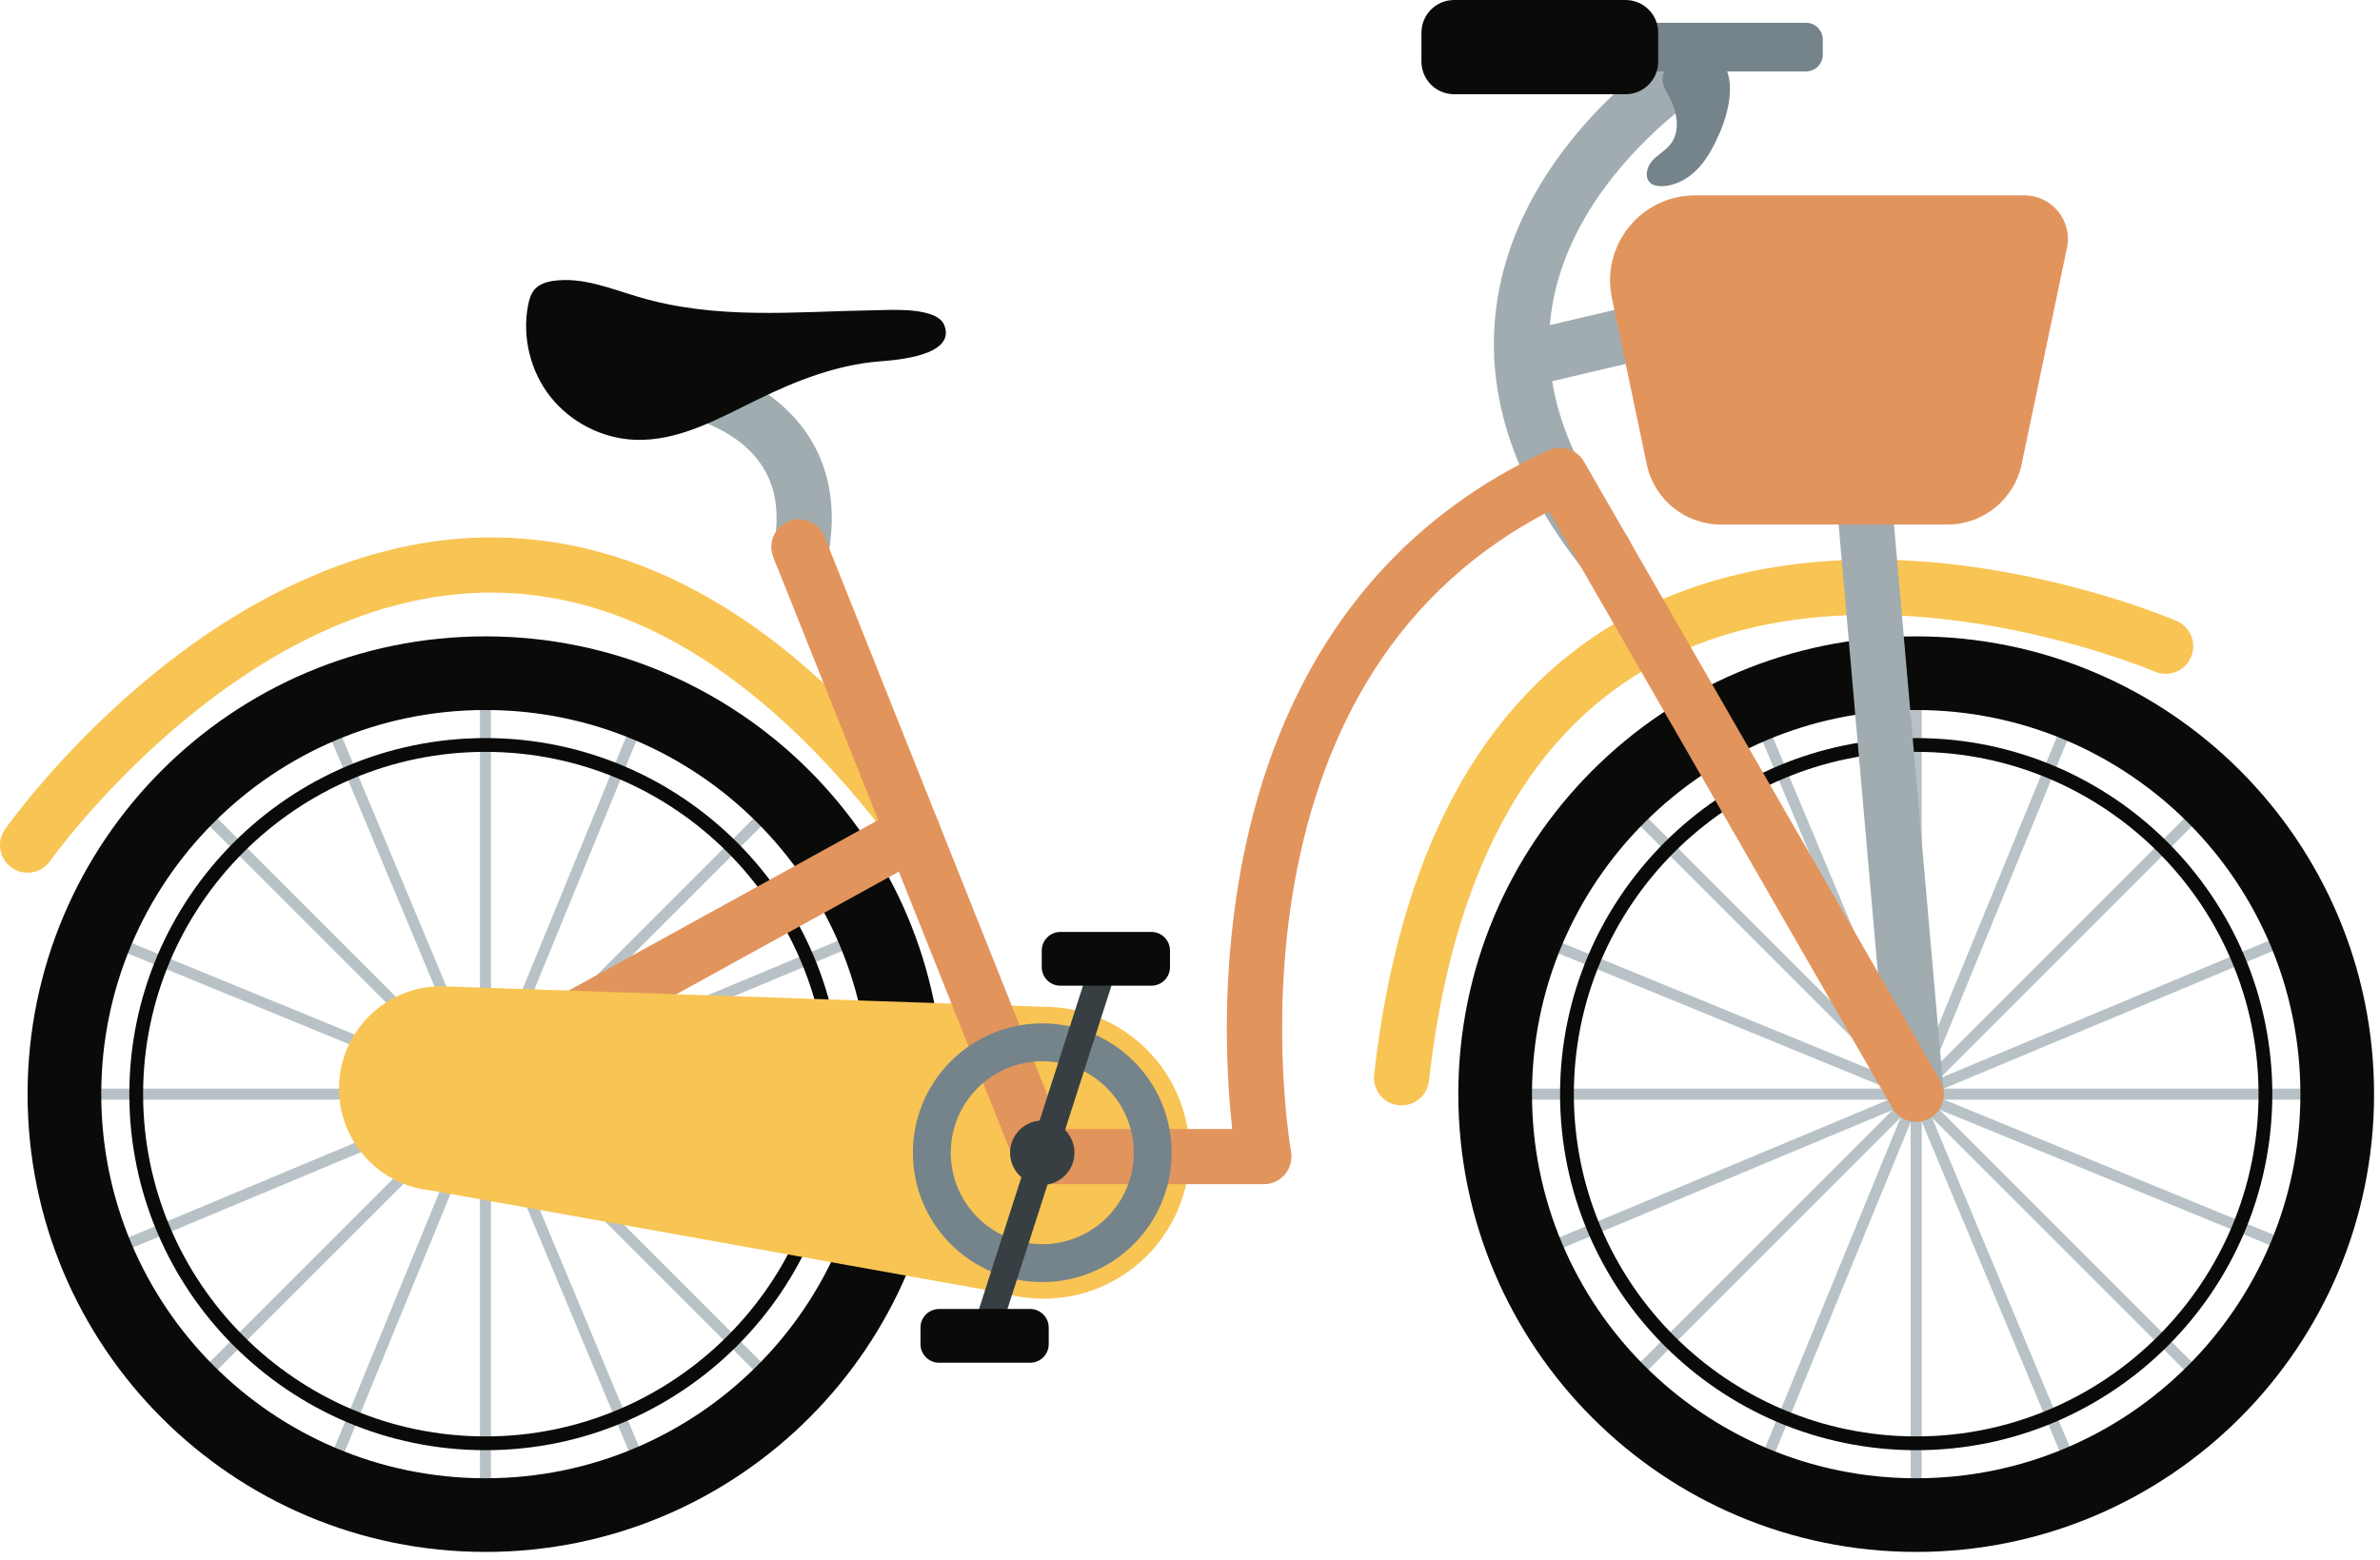
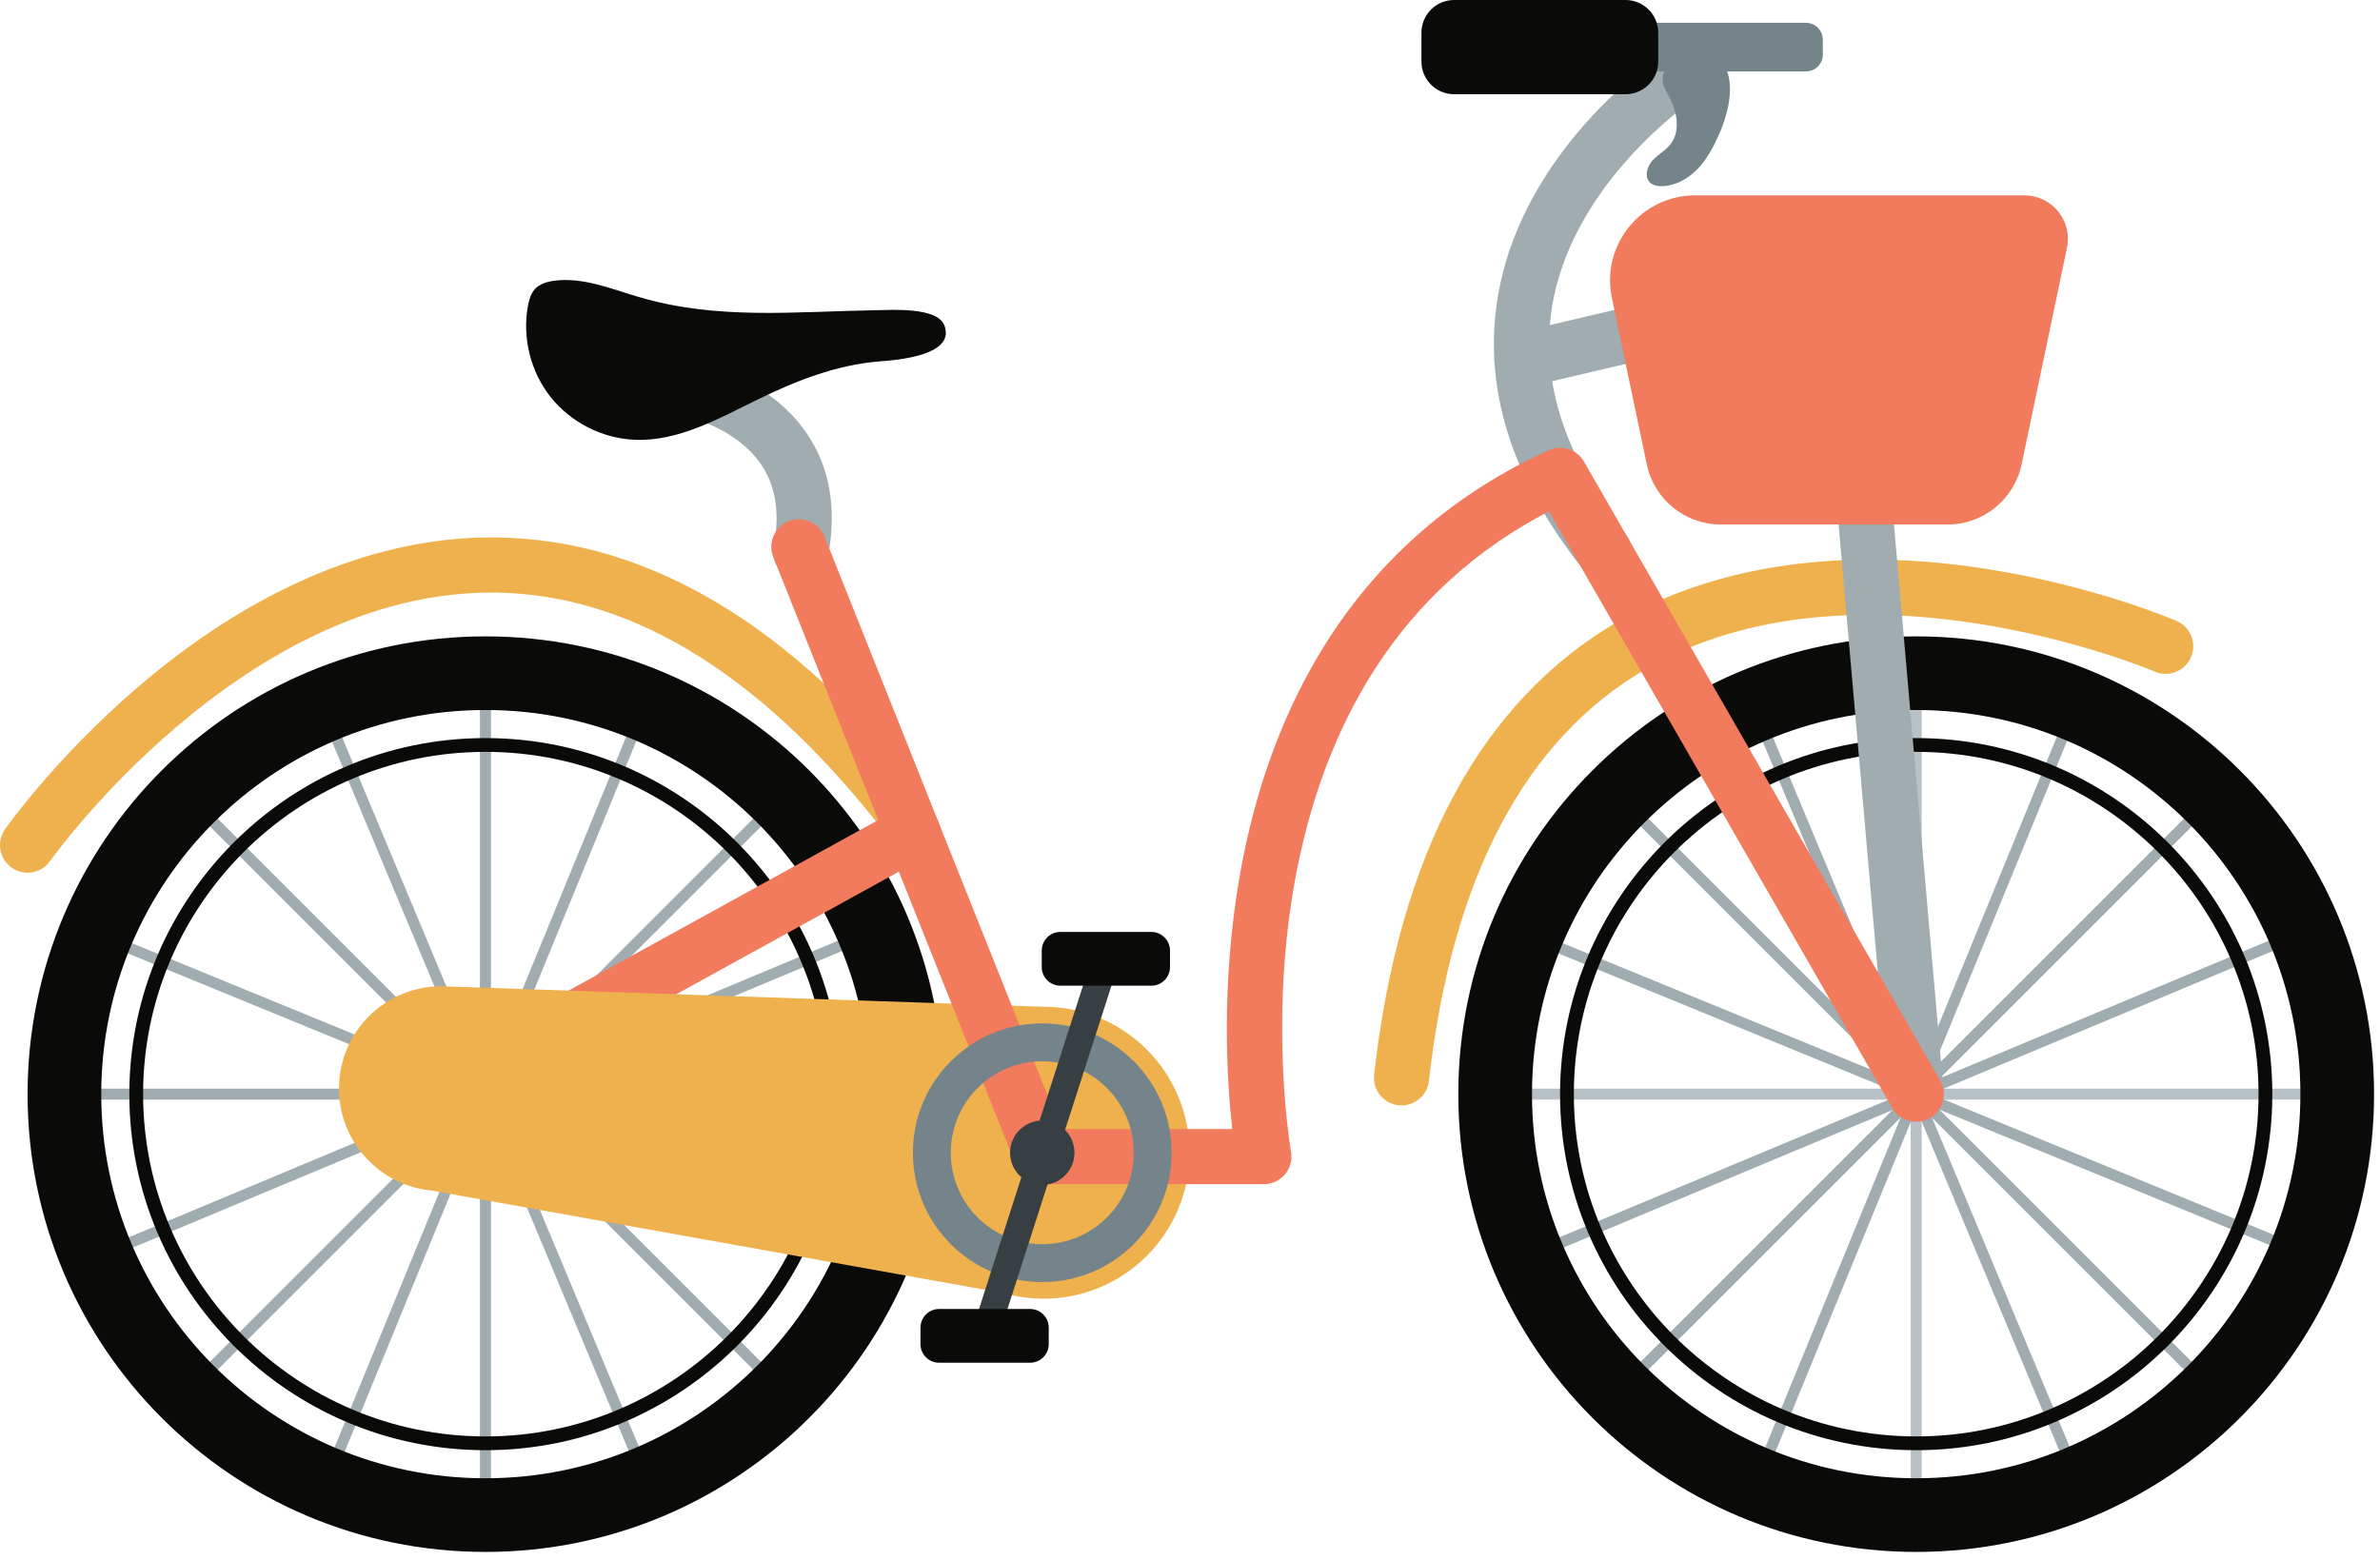
<svg xmlns="http://www.w3.org/2000/svg" width="209px" height="137px" viewBox="0 0 209 137" version="1.1">
-   <g id="bike-il" stroke="none" stroke-width="1" fill="none" fill-rule="evenodd">
-     <g id="bike">
-       <polygon id="Fill-193" fill="#B8C2C6" points="42.146 131.868 43.115 131.868 43.115 60.337 42.146 60.337" />
-       <polygon id="Fill-194" fill="#B8C2C6" points="6.866 96.587 78.397 96.587 78.397 95.618 6.866 95.618" />
-       <polyline id="Fill-195" fill="#B8C2C6" points="68.264 121.05 67.579 121.734 16.999 71.154 17.684 70.47 68.264 121.05" />
-       <polyline id="Fill-196" fill="#B8C2C6" points="17.684 121.734 16.999 121.05 67.579 70.47 68.264 71.154 17.684 121.734" />
-       <polyline id="Fill-197" fill="#B8C2C6" points="9.822 110.349 9.448 109.455 75.44 81.855 75.814 82.749 9.822 110.349" />
-       <polyline id="Fill-198" fill="#B8C2C6" points="28.384 63.293 29.278 62.919 56.878 128.911 55.984 129.285 28.384 63.293" />
-       <polyline id="Fill-199" fill="#B8C2C6" points="29.505 129.376 28.609 129.008 55.757 62.829 56.653 63.196 29.505 129.376" />
-       <polyline id="Fill-200" fill="#B8C2C6" points="9.358 82.977 9.725 82.08 75.904 109.228 75.537 110.124 9.358 82.977" />
+   <g id="Page-1" stroke="none" stroke-width="1" fill="none" fill-rule="evenodd">
+     <g id="bike-il" fill-rule="nonzero">
+       <polygon id="Fill-193" fill="#A0ACB0" points="42.146 131.868 43.115 131.868 43.115 60.337 42.146 60.337" />
+       <polygon id="Fill-194" fill="#A0ACB0" points="6.866 96.587 78.397 96.587 78.397 95.618 6.866 95.618" />
+       <polyline id="Fill-195" fill="#A0ACB0" points="68.264 121.05 67.579 121.734 16.999 71.154 17.684 70.47 68.264 121.05" />
+       <polyline id="Fill-196" fill="#A0ACB0" points="17.684 121.734 16.999 121.05 67.579 70.47 68.264 71.154 17.684 121.734" />
+       <polyline id="Fill-197" fill="#A0ACB0" points="9.822 110.349 9.448 109.455 75.44 81.855 75.814 82.749 9.822 110.349" />
+       <polyline id="Fill-198" fill="#A0ACB0" points="28.384 63.293 29.278 62.919 56.878 128.911 55.984 129.285 28.384 63.293" />
+       <polyline id="Fill-199" fill="#A0ACB0" points="29.505 129.376 28.609 129.008 55.757 62.829 56.653 63.196 29.505 129.376" />
+       <polyline id="Fill-200" fill="#A0ACB0" points="9.358 82.977 9.725 82.08 75.904 109.228 75.537 110.124 9.358 82.977" />
      <path d="M42.631,129.841 C23.997,129.841 8.892,114.736 8.892,96.103 C8.892,77.468 23.997,62.363 42.631,62.363 C61.265,62.363 76.37,77.468 76.37,96.103 C76.37,114.736 61.265,129.841 42.631,129.841 Z M42.631,55.894 C20.424,55.894 2.422,73.896 2.422,96.103 C2.422,118.309 20.424,136.311 42.631,136.311 C64.838,136.311 82.839,118.309 82.839,96.103 C82.839,73.896 64.838,55.894 42.631,55.894 L42.631,55.894 Z" id="Fill-201" fill="#0A0B09" />
      <path d="M42.631,66.039 C26.054,66.039 12.568,79.525 12.568,96.103 C12.568,112.679 26.054,126.165 42.631,126.165 C59.208,126.165 72.694,112.679 72.694,96.103 C72.694,79.525 59.208,66.039 42.631,66.039 Z M42.631,127.376 C25.387,127.376 11.357,113.347 11.357,96.103 C11.357,78.857 25.387,64.828 42.631,64.828 C59.875,64.828 73.905,78.857 73.905,96.103 C73.905,113.347 59.875,127.376 42.631,127.376 L42.631,127.376 Z" id="Fill-202" fill="#0A0B09" />
      <polygon id="Fill-203" fill="#B8C2C6" points="167.786 131.868 168.755 131.868 168.755 60.337 167.786 60.337" />
      <polygon id="Fill-204" fill="#B8C2C6" points="132.505 96.587 204.036 96.587 204.036 95.618 132.505 95.618" />
-       <polyline id="Fill-205" fill="#B8C2C6" points="193.903 121.05 193.218 121.734 142.638 71.154 143.323 70.47 193.903 121.05" />
-       <polyline id="Fill-206" fill="#B8C2C6" points="143.323 121.734 142.638 121.05 193.218 70.47 193.903 71.154 143.323 121.734" />
-       <polyline id="Fill-207" fill="#B8C2C6" points="135.461 110.349 135.087 109.455 201.08 81.855 201.454 82.749 135.461 110.349" />
-       <polyline id="Fill-208" fill="#B8C2C6" points="154.024 63.293 154.918 62.919 182.517 128.911 181.624 129.285 154.024 63.293" />
-       <polyline id="Fill-209" fill="#B8C2C6" points="155.145 129.376 154.249 129.008 181.396 62.829 182.293 63.196 155.145 129.376" />
-       <polyline id="Fill-210" fill="#B8C2C6" points="134.997 82.977 135.365 82.08 201.544 109.228 201.176 110.124 134.997 82.977" />
+       <polyline id="Fill-205" fill="#A0ACB0" points="193.903 121.05 193.218 121.734 142.638 71.154 143.323 70.47 193.903 121.05" />
+       <polyline id="Fill-206" fill="#A0ACB0" points="143.323 121.734 142.638 121.05 193.218 70.47 193.903 71.154 143.323 121.734" />
+       <polyline id="Fill-207" fill="#A0ACB0" points="135.461 110.349 135.087 109.455 201.08 81.855 201.454 82.749 135.461 110.349" />
+       <polyline id="Fill-208" fill="#A0ACB0" points="154.024 63.293 154.918 62.919 182.517 128.911 181.624 129.285 154.024 63.293" />
+       <polyline id="Fill-209" fill="#A0ACB0" points="155.145 129.376 154.249 129.008 181.396 62.829 182.293 63.196 155.145 129.376" />
+       <polyline id="Fill-210" fill="#A0ACB0" points="134.997 82.977 135.365 82.08 201.544 109.228 201.176 110.124 134.997 82.977" />
      <path d="M168.271,129.841 C149.637,129.841 134.532,114.736 134.532,96.103 C134.532,77.468 149.637,62.363 168.271,62.363 C186.905,62.363 202.009,77.468 202.009,96.103 C202.009,114.736 186.905,129.841 168.271,129.841 Z M168.271,55.894 C146.064,55.894 128.062,73.896 128.062,96.103 C128.062,118.309 146.064,136.311 168.271,136.311 C190.478,136.311 208.479,118.309 208.479,96.103 C208.479,73.896 190.478,55.894 168.271,55.894 L168.271,55.894 Z" id="Fill-211" fill="#0A0B09" />
      <path d="M168.271,66.039 C151.694,66.039 138.208,79.525 138.208,96.103 C138.208,112.679 151.694,126.165 168.271,126.165 C184.847,126.165 198.334,112.679 198.334,96.103 C198.334,79.525 184.847,66.039 168.271,66.039 Z M168.271,127.376 C151.026,127.376 136.997,113.347 136.997,96.103 C136.997,78.857 151.026,64.828 168.271,64.828 C185.515,64.828 199.544,78.857 199.544,96.103 C199.544,113.347 185.515,127.376 168.271,127.376 L168.271,127.376 Z" id="Fill-212" fill="#0A0B09" />
      <path d="M70.326,50.895 C70.175,50.895 70.022,50.88 69.868,50.851 C68.554,50.6 67.693,49.331 67.944,48.017 C68.718,43.969 67.729,40.95 64.919,38.789 C62.758,37.126 60.324,36.627 60.3,36.622 C58.985,36.372 58.124,35.104 58.374,33.789 C58.624,32.476 59.894,31.614 61.207,31.863 C61.351,31.891 64.774,32.563 67.874,34.949 C70.857,37.245 74.116,41.533 72.702,48.927 C72.48,50.087 71.465,50.895 70.326,50.895" id="Fill-213" fill="#A0ACB0" />
      <path d="M140.893,50.895 C140.18,50.895 139.473,50.58 138.995,49.978 C132.708,42.059 130.197,34.009 131.534,26.053 C133.796,12.589 146.272,4.508 146.802,4.171 C147.93,3.452 149.428,3.784 150.147,4.913 C150.864,6.04 150.533,7.536 149.407,8.255 C149.295,8.327 138.19,15.563 136.306,26.887 C135.219,33.423 137.4,40.178 142.789,46.966 C143.62,48.014 143.445,49.537 142.398,50.369 C141.952,50.723 141.421,50.895 140.893,50.895" id="Fill-214" fill="#A0ACB0" />
-       <path d="M2.42,76.653 C1.94,76.653 1.454,76.51 1.031,76.213 C-0.064,75.444 -0.329,73.934 0.44,72.839 C0.619,72.583 4.914,66.515 12.153,60.312 C21.86,51.995 32.263,47.467 42.236,47.215 C56.153,46.869 69.315,54.506 81.349,69.93 C82.171,70.984 81.983,72.507 80.929,73.329 C79.874,74.152 78.352,73.965 77.529,72.91 C66.492,58.764 54.663,51.746 42.358,52.058 C20.813,52.601 4.566,75.393 4.405,75.622 C3.934,76.294 3.183,76.653 2.42,76.653" id="Fill-215" fill="#F8C453" />
-       <path d="M123.079,97.091 C122.988,97.091 122.897,97.086 122.805,97.075 C121.476,96.926 120.519,95.727 120.669,94.397 C122.853,74.957 130.068,61.56 142.114,54.575 C150.745,49.571 161.979,47.987 174.603,49.996 C184.018,51.493 190.853,54.418 191.139,54.542 C192.367,55.073 192.932,56.499 192.401,57.727 C191.871,58.954 190.445,59.52 189.217,58.989 C188.872,58.841 163.099,47.991 144.525,58.776 C133.892,64.952 127.485,77.118 125.482,94.938 C125.343,96.176 124.295,97.091 123.079,97.091" id="Fill-216" fill="#F8C453" />
+       <path d="M2.42,76.653 C1.94,76.653 1.454,76.51 1.031,76.213 C-0.064,75.444 -0.329,73.934 0.44,72.839 C0.619,72.583 4.914,66.515 12.153,60.312 C21.86,51.995 32.263,47.467 42.236,47.215 C56.153,46.869 69.315,54.506 81.349,69.93 C82.171,70.984 81.983,72.507 80.929,73.329 C79.874,74.152 78.352,73.965 77.529,72.91 C66.492,58.764 54.663,51.746 42.358,52.058 C20.813,52.601 4.566,75.393 4.405,75.622 C3.934,76.294 3.183,76.653 2.42,76.653" id="Fill-215" fill="#EFB14D" />
+       <path d="M123.079,97.091 C122.988,97.091 122.897,97.086 122.805,97.075 C121.476,96.926 120.519,95.727 120.669,94.397 C122.853,74.957 130.068,61.56 142.114,54.575 C150.745,49.571 161.979,47.987 174.603,49.996 C184.018,51.493 190.853,54.418 191.139,54.542 C192.367,55.073 192.932,56.499 192.401,57.727 C191.871,58.954 190.445,59.52 189.217,58.989 C188.872,58.841 163.099,47.991 144.525,58.776 C133.892,64.952 127.485,77.118 125.482,94.938 C125.343,96.176 124.295,97.091 123.079,97.091" id="Fill-216" fill="#EFB14D" />
      <path d="M56.044,26.071 C53.627,25.353 51.178,24.332 48.678,24.657 C48.049,24.738 47.394,24.927 46.968,25.397 C46.617,25.784 46.467,26.312 46.37,26.825 C45.838,29.619 46.578,32.63 48.343,34.86 C50.108,37.091 52.868,38.502 55.71,38.627 C59.559,38.796 63.107,36.765 66.568,35.073 C69.937,33.427 73.502,32.035 77.24,31.742 C78.616,31.634 83.986,31.268 82.922,28.562 C82.284,26.94 78.204,27.228 76.91,27.247 C69.818,27.359 62.983,28.136 56.044,26.071" id="Fill-217" fill="#0A0B09" />
-       <path d="M38.453,98.524 C37.599,98.524 36.771,98.072 36.33,97.271 C35.684,96.1 36.11,94.626 37.282,93.98 L78.997,70.994 C80.169,70.349 81.641,70.774 82.287,71.946 C82.933,73.118 82.506,74.591 81.335,75.236 L39.62,98.224 C39.249,98.428 38.848,98.524 38.453,98.524" id="Fill-218" fill="#E2945D" />
-       <path d="M91.636,88.427 L39.319,86.646 C39.134,86.634 38.948,86.626 38.76,86.626 C33.794,86.626 29.769,90.652 29.769,95.618 C29.769,99.794 32.616,103.304 36.475,104.315 L36.477,104.315 C36.926,104.434 37.39,104.518 37.864,104.564 L88.098,113.57 C88.917,113.805 89.768,113.96 90.644,114.026 L90.681,114.033 L90.681,114.029 C90.997,114.053 91.315,114.068 91.636,114.068 C98.717,114.068 104.457,108.328 104.457,101.248 C104.457,94.167 98.717,88.427 91.636,88.427" id="Fill-219" fill="#F8C453" />
+       <path d="M38.453,98.524 C37.599,98.524 36.771,98.072 36.33,97.271 C35.684,96.1 36.11,94.626 37.282,93.98 L78.997,70.994 C80.169,70.349 81.641,70.774 82.287,71.946 C82.933,73.118 82.506,74.591 81.335,75.236 L39.62,98.224 C39.249,98.428 38.848,98.524 38.453,98.524" id="Fill-218" fill="#F27A5D" />
+       <path d="M91.636,88.427 L39.319,86.646 C39.134,86.634 38.948,86.626 38.76,86.626 C33.794,86.626 29.769,90.652 29.769,95.618 C29.769,99.794 32.616,103.304 36.475,104.315 L36.477,104.315 C36.926,104.434 37.39,104.518 37.864,104.564 L88.098,113.57 C88.917,113.805 89.768,113.96 90.644,114.026 L90.681,114.033 L90.681,114.029 C90.997,114.053 91.315,114.068 91.636,114.068 C98.717,114.068 104.457,108.328 104.457,101.248 C104.457,94.167 98.717,88.427 91.636,88.427" id="Fill-219" fill="#EFB14D" />
      <path d="M158.589,6.273 L139.278,6.273 L139.278,2.002 L158.589,2.002 C159.408,2.002 160.071,2.665 160.071,3.483 L160.071,4.793 C160.071,5.61 159.408,6.273 158.589,6.273" id="Fill-220" fill="#75848A" />
      <path d="M142.747,8.276 L127.694,8.276 C126.109,8.276 124.824,6.991 124.824,5.406 L124.824,2.87 C124.824,1.285 126.109,2.84217094e-14 127.694,2.84217094e-14 L142.747,2.84217094e-14 C144.332,2.84217094e-14 145.617,1.285 145.617,2.87 L145.617,5.406 C145.617,6.991 144.332,8.276 142.747,8.276" id="Fill-221" fill="#0A0B09" />
      <path d="M146.002,7.079 C146.035,7.571 146.314,8.007 146.55,8.439 C147.266,9.75 147.613,11.486 146.694,12.664 C146.251,13.232 145.578,13.579 145.095,14.114 C144.613,14.65 144.382,15.566 144.916,16.053 C145.186,16.3 145.579,16.36 145.945,16.353 C147.127,16.327 148.239,15.705 149.061,14.855 C149.882,14.006 150.447,12.943 150.93,11.864 C151.809,9.902 152.712,6.594 150.736,4.904 C149.322,3.696 145.873,5.139 146.002,7.079" id="Fill-222" fill="#75848A" />
      <path d="M168.268,98.524 C167.026,98.524 165.968,97.574 165.858,96.313 L160.938,40.146 C160.821,38.813 161.807,37.639 163.139,37.521 C164.475,37.404 165.647,38.391 165.763,39.724 L170.684,95.891 C170.8,97.224 169.815,98.398 168.482,98.515 C168.41,98.521 168.338,98.524 168.268,98.524" id="Fill-223" fill="#A0ACB0" />
      <path d="M133.654,34.038 C132.556,34.038 131.561,33.286 131.298,32.17 C130.992,30.868 131.8,29.564 133.102,29.258 L146.06,26.212 C147.363,25.905 148.666,26.713 148.972,28.016 C149.278,29.317 148.471,30.622 147.169,30.928 L134.211,33.974 C134.024,34.018 133.838,34.038 133.654,34.038" id="Fill-224" fill="#A0ACB0" />
-       <path d="M110.988,104.01 L91.527,104.01 C90.536,104.01 89.645,103.405 89.277,102.484 L67.906,48.929 C67.41,47.687 68.016,46.277 69.258,45.781 C70.5,45.286 71.91,45.892 72.406,47.134 L93.168,99.165 L108.21,99.165 C107.738,94.949 107.206,86.547 108.841,77.076 C110.201,69.199 112.788,62.225 116.53,56.346 C121.247,48.936 127.794,43.283 135.992,39.546 C137.129,39.027 138.473,39.459 139.096,40.542 L170.37,94.895 C171.037,96.054 170.638,97.534 169.479,98.202 C168.319,98.868 166.838,98.47 166.171,97.311 L136.024,44.915 C129.636,48.222 124.474,52.912 120.658,58.882 C117.262,64.196 114.9,70.549 113.639,77.763 C111.46,90.229 113.352,101.049 113.372,101.157 C113.499,101.863 113.306,102.59 112.846,103.141 C112.385,103.69 111.705,104.01 110.988,104.01" id="Fill-225" fill="#E2945D" />
-       <path d="M171.014,46.071 L151.124,46.071 C147.974,46.071 145.254,43.862 144.609,40.779 L141.548,26.165 C140.576,21.522 144.119,17.16 148.862,17.16 L177.774,17.16 C180.198,17.16 182.009,19.391 181.512,21.764 L177.529,40.779 C176.884,43.862 174.165,46.071 171.014,46.071" id="Fill-226" fill="#E2945D" />
+       <path d="M110.988,104.01 L91.527,104.01 C90.536,104.01 89.645,103.405 89.277,102.484 L67.906,48.929 C67.41,47.687 68.016,46.277 69.258,45.781 C70.5,45.286 71.91,45.892 72.406,47.134 L93.168,99.165 L108.21,99.165 C107.738,94.949 107.206,86.547 108.841,77.076 C110.201,69.199 112.788,62.225 116.53,56.346 C121.247,48.936 127.794,43.283 135.992,39.546 C137.129,39.027 138.473,39.459 139.096,40.542 L170.37,94.895 C171.037,96.054 170.638,97.534 169.479,98.202 C168.319,98.868 166.838,98.47 166.171,97.311 L136.024,44.915 C129.636,48.222 124.474,52.912 120.658,58.882 C117.262,64.196 114.9,70.549 113.639,77.763 C111.46,90.229 113.352,101.049 113.372,101.157 C113.499,101.863 113.306,102.59 112.846,103.141 C112.385,103.69 111.705,104.01 110.988,104.01" id="Fill-225" fill="#F27A5D" />
+       <path d="M171.014,46.071 L151.124,46.071 C147.974,46.071 145.254,43.862 144.609,40.779 L141.548,26.165 C140.576,21.522 144.119,17.16 148.862,17.16 L177.774,17.16 C180.198,17.16 182.009,19.391 181.512,21.764 L177.529,40.779 C176.884,43.862 174.165,46.071 171.014,46.071" id="Fill-226" fill="#F27A5D" />
      <path d="M91.528,109.281 C87.09,109.281 83.494,105.687 83.494,101.249 C83.494,96.812 87.09,93.214 91.528,93.214 C95.965,93.214 99.563,96.812 99.563,101.249 C99.563,105.687 95.965,109.281 91.528,109.281 Z M91.528,89.887 C85.252,89.887 80.166,94.973 80.166,101.249 C80.166,107.522 85.252,112.609 91.528,112.609 C97.801,112.609 102.888,107.522 102.888,101.249 C102.888,94.973 97.801,89.887 91.528,89.887 L91.528,89.887 Z" id="Fill-227" fill="#75848A" />
      <path d="M94.354,101.248 C94.354,102.809 93.088,104.074 91.527,104.074 C89.966,104.074 88.7,102.809 88.7,101.248 C88.7,99.687 89.966,98.421 91.527,98.421 C93.088,98.421 94.354,99.687 94.354,101.248" id="Fill-228" fill="#373F43" />
      <polyline id="Fill-229" fill="#373F43" points="87.536 117.887 85.27 117.158 95.517 85.288 97.783 86.017 87.536 117.887" />
      <path d="M101.106,86.579 L93.118,86.579 C92.213,86.579 91.48,85.846 91.48,84.94 L91.48,83.493 C91.48,82.589 92.213,81.855 93.118,81.855 L101.106,81.855 C102.01,81.855 102.743,82.589 102.743,83.493 L102.743,84.94 C102.743,85.846 102.01,86.579 101.106,86.579" id="Fill-230" fill="#0A0B09" />
      <path d="M90.457,119.695 L82.47,119.695 C81.565,119.695 80.832,118.962 80.832,118.058 L80.832,116.61 C80.832,115.706 81.565,114.973 82.47,114.973 L90.457,114.973 C91.362,114.973 92.095,115.706 92.095,116.61 L92.095,118.058 C92.095,118.962 91.362,119.695 90.457,119.695" id="Fill-231" fill="#0A0B09" />
    </g>
  </g>
</svg>
